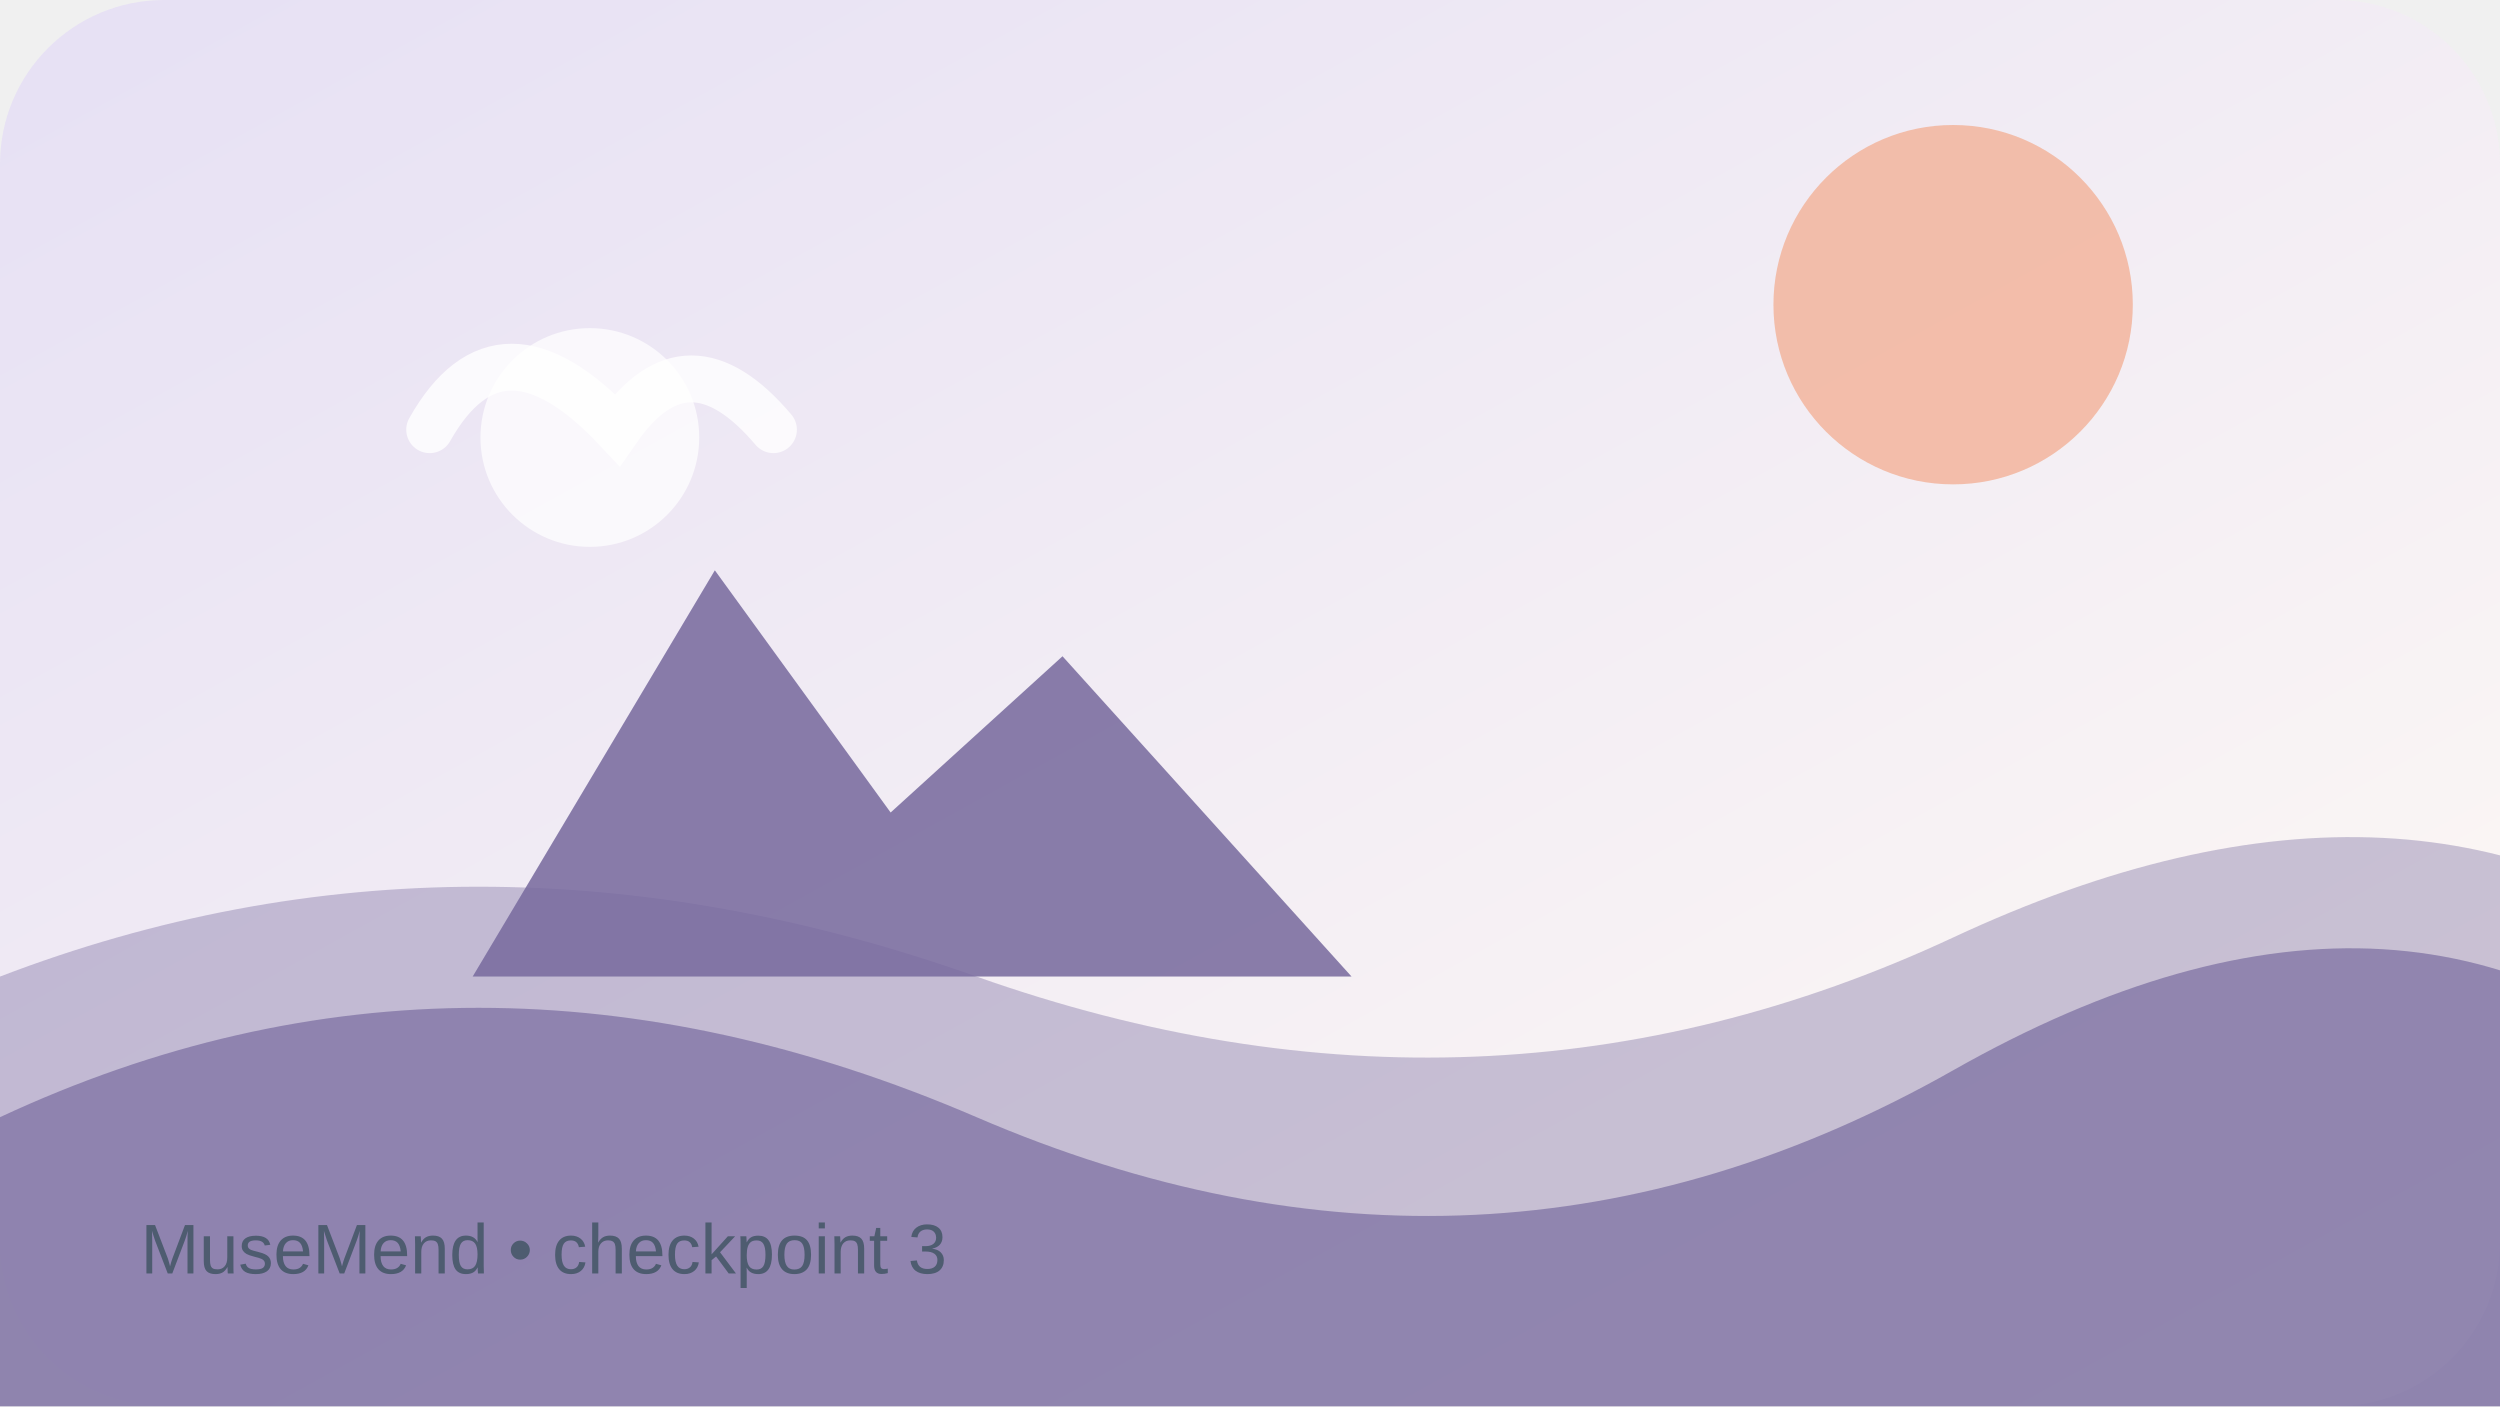
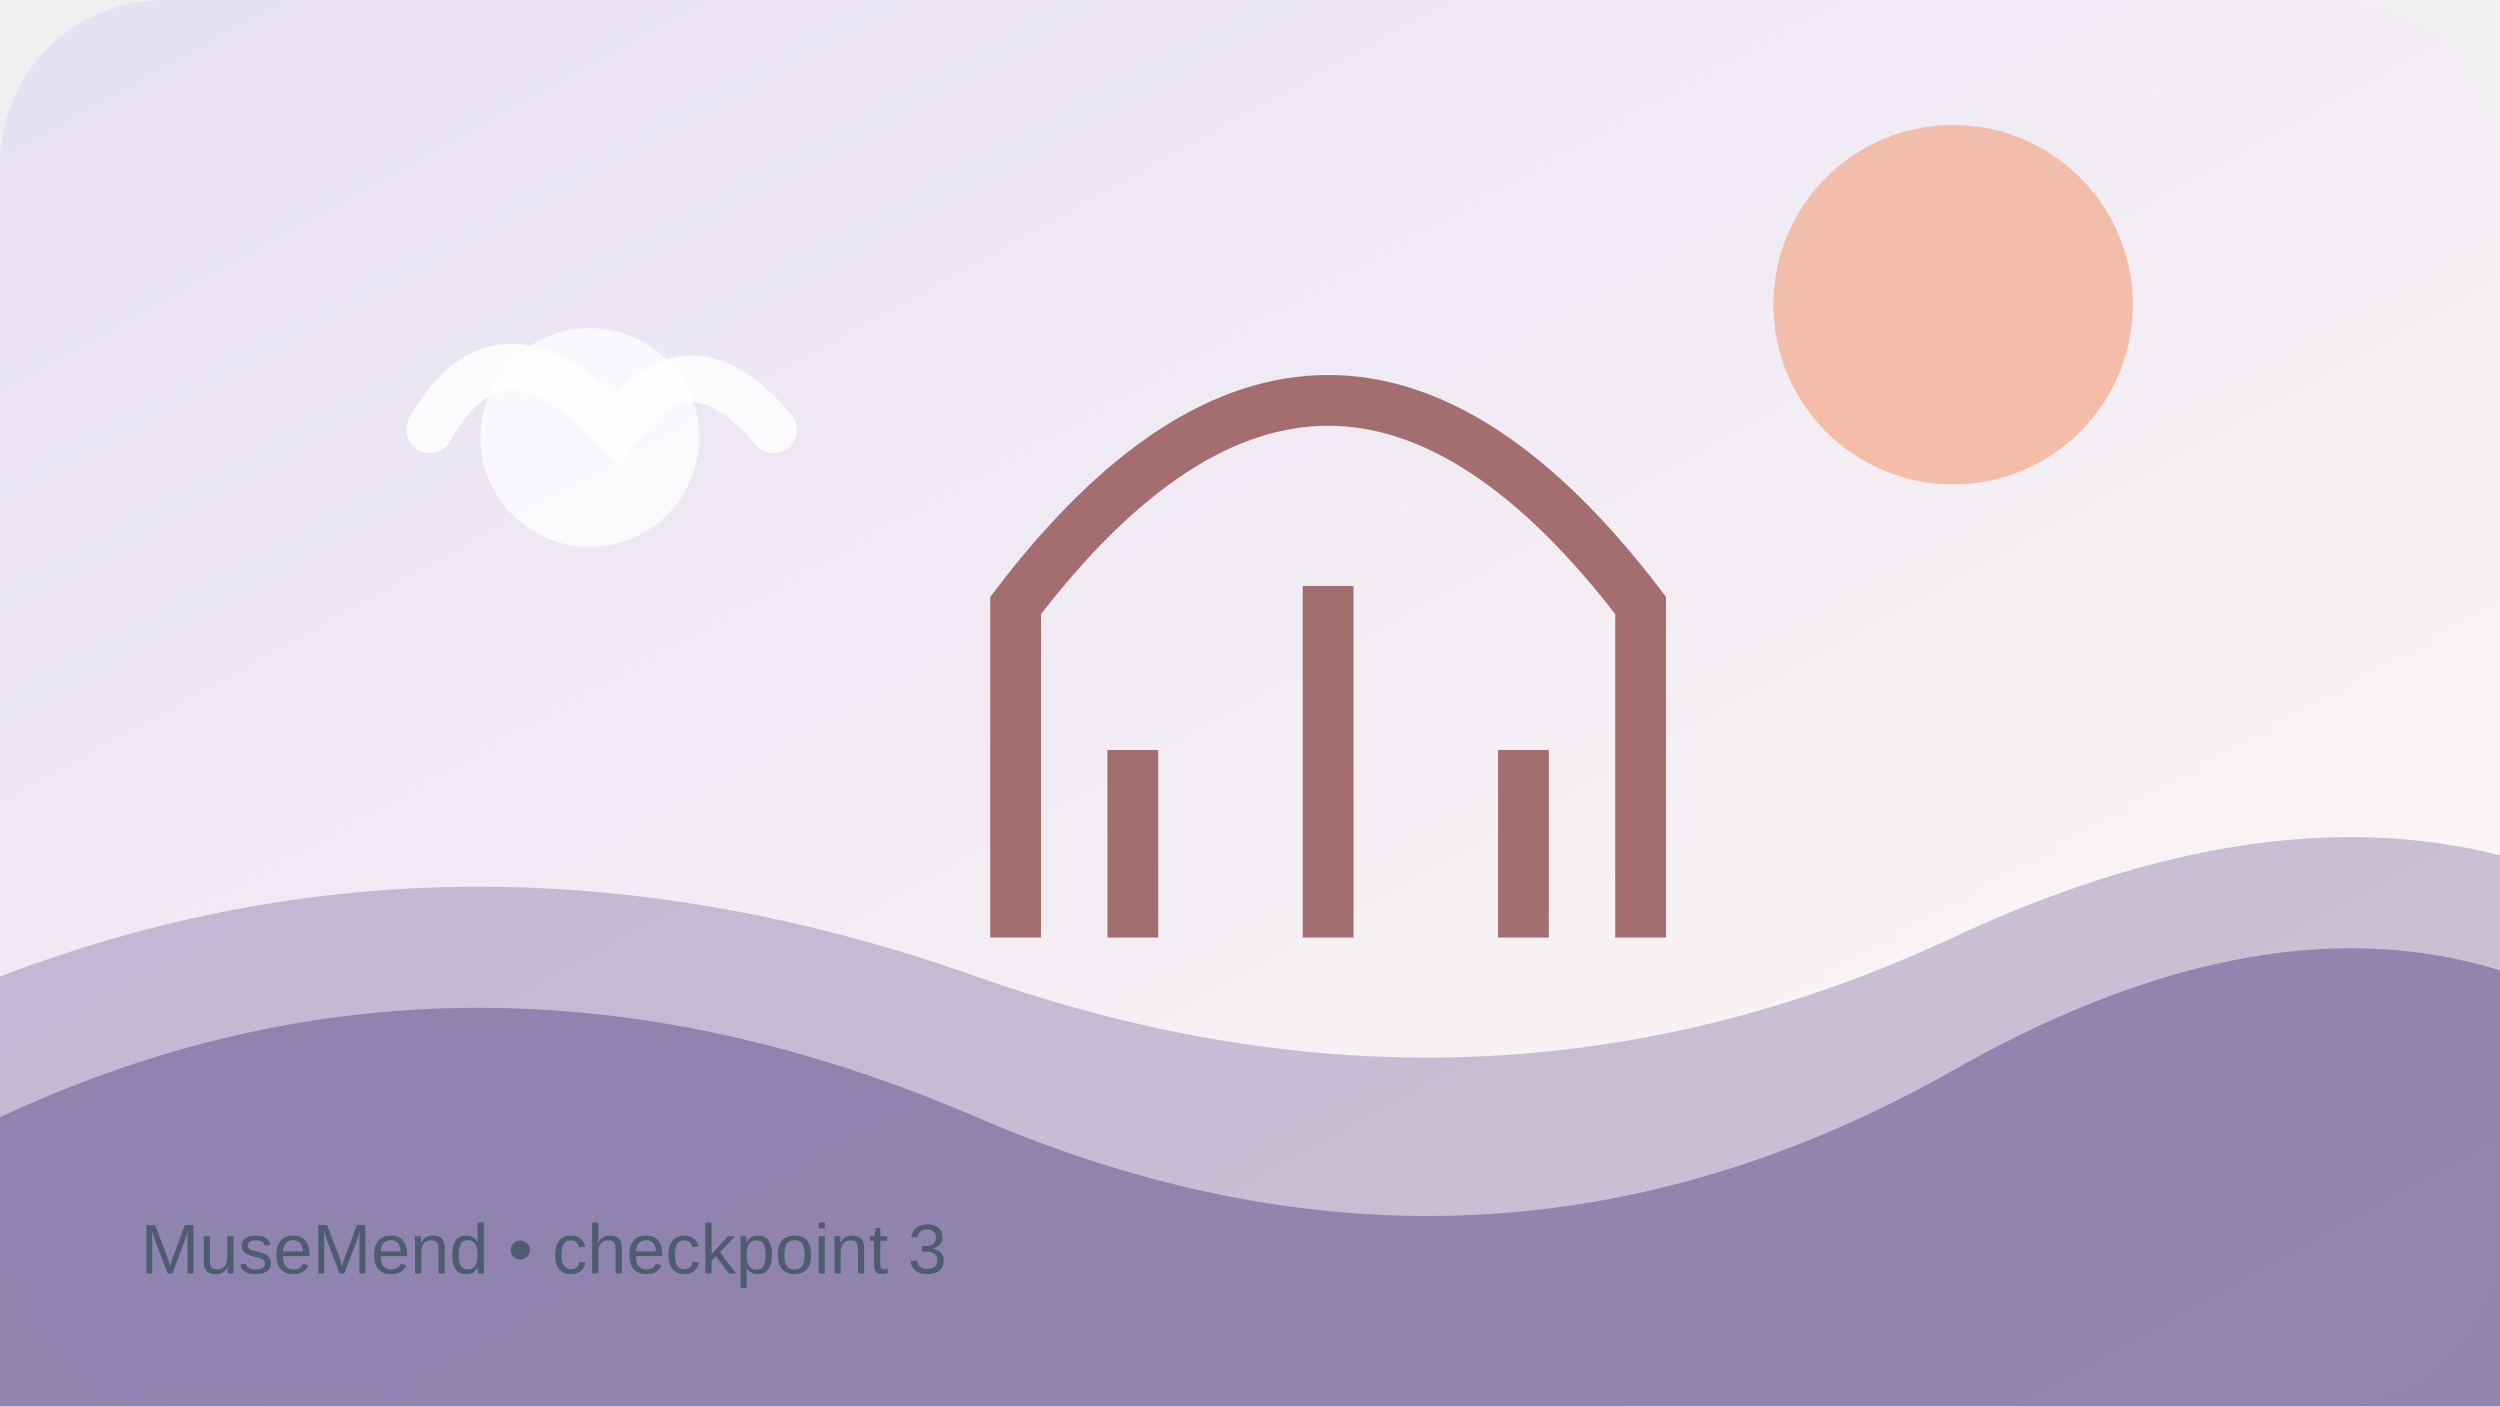
<svg xmlns="http://www.w3.org/2000/svg" viewBox="0 0 640 360">
  <defs>
    <linearGradient id="g" x1="0" x2="1" y1="0" y2="1">
      <stop stop-color="#e6e0f4" />
      <stop offset="1" stop-color="#fffaf4" />
    </linearGradient>
  </defs>
  <rect width="640" height="360" rx="42" fill="url(#g)" />
  <circle cx="500" cy="78" r="46" fill="#f2b7a0" opacity=".88" />
  <path d="M0 250 Q120 204 250 250 T500 240 T700 250 V360 H0Z" fill="#776a9e" opacity=".38" />
  <path d="M0 286 Q120 230 250 286 T500 274 T700 286 V360 H0Z" fill="#776a9e" opacity=".68" />
-   <path d="M121 250 l62-104 45 62 44-40 74 82z" fill="#776a9e" opacity=".86" />
+   <path d="M260 240V155q80-105 160 0v85M290 240v-48M340 240v-90M390 240v-48" fill="none" stroke="#a46e70" stroke-width="13" />
  <circle cx="151" cy="112" r="28" fill="#ffffff" opacity=".72" />
  <path d="M110 110 q18-32 48 0 q18-26 40 0" fill="none" stroke="#ffffff" stroke-width="12" stroke-linecap="round" opacity=".8" />
  <text x="36" y="326" font-family="Arial,sans-serif" font-size="18" fill="#324b55" opacity=".7">MuseMend • checkpoint 3</text>
</svg>
